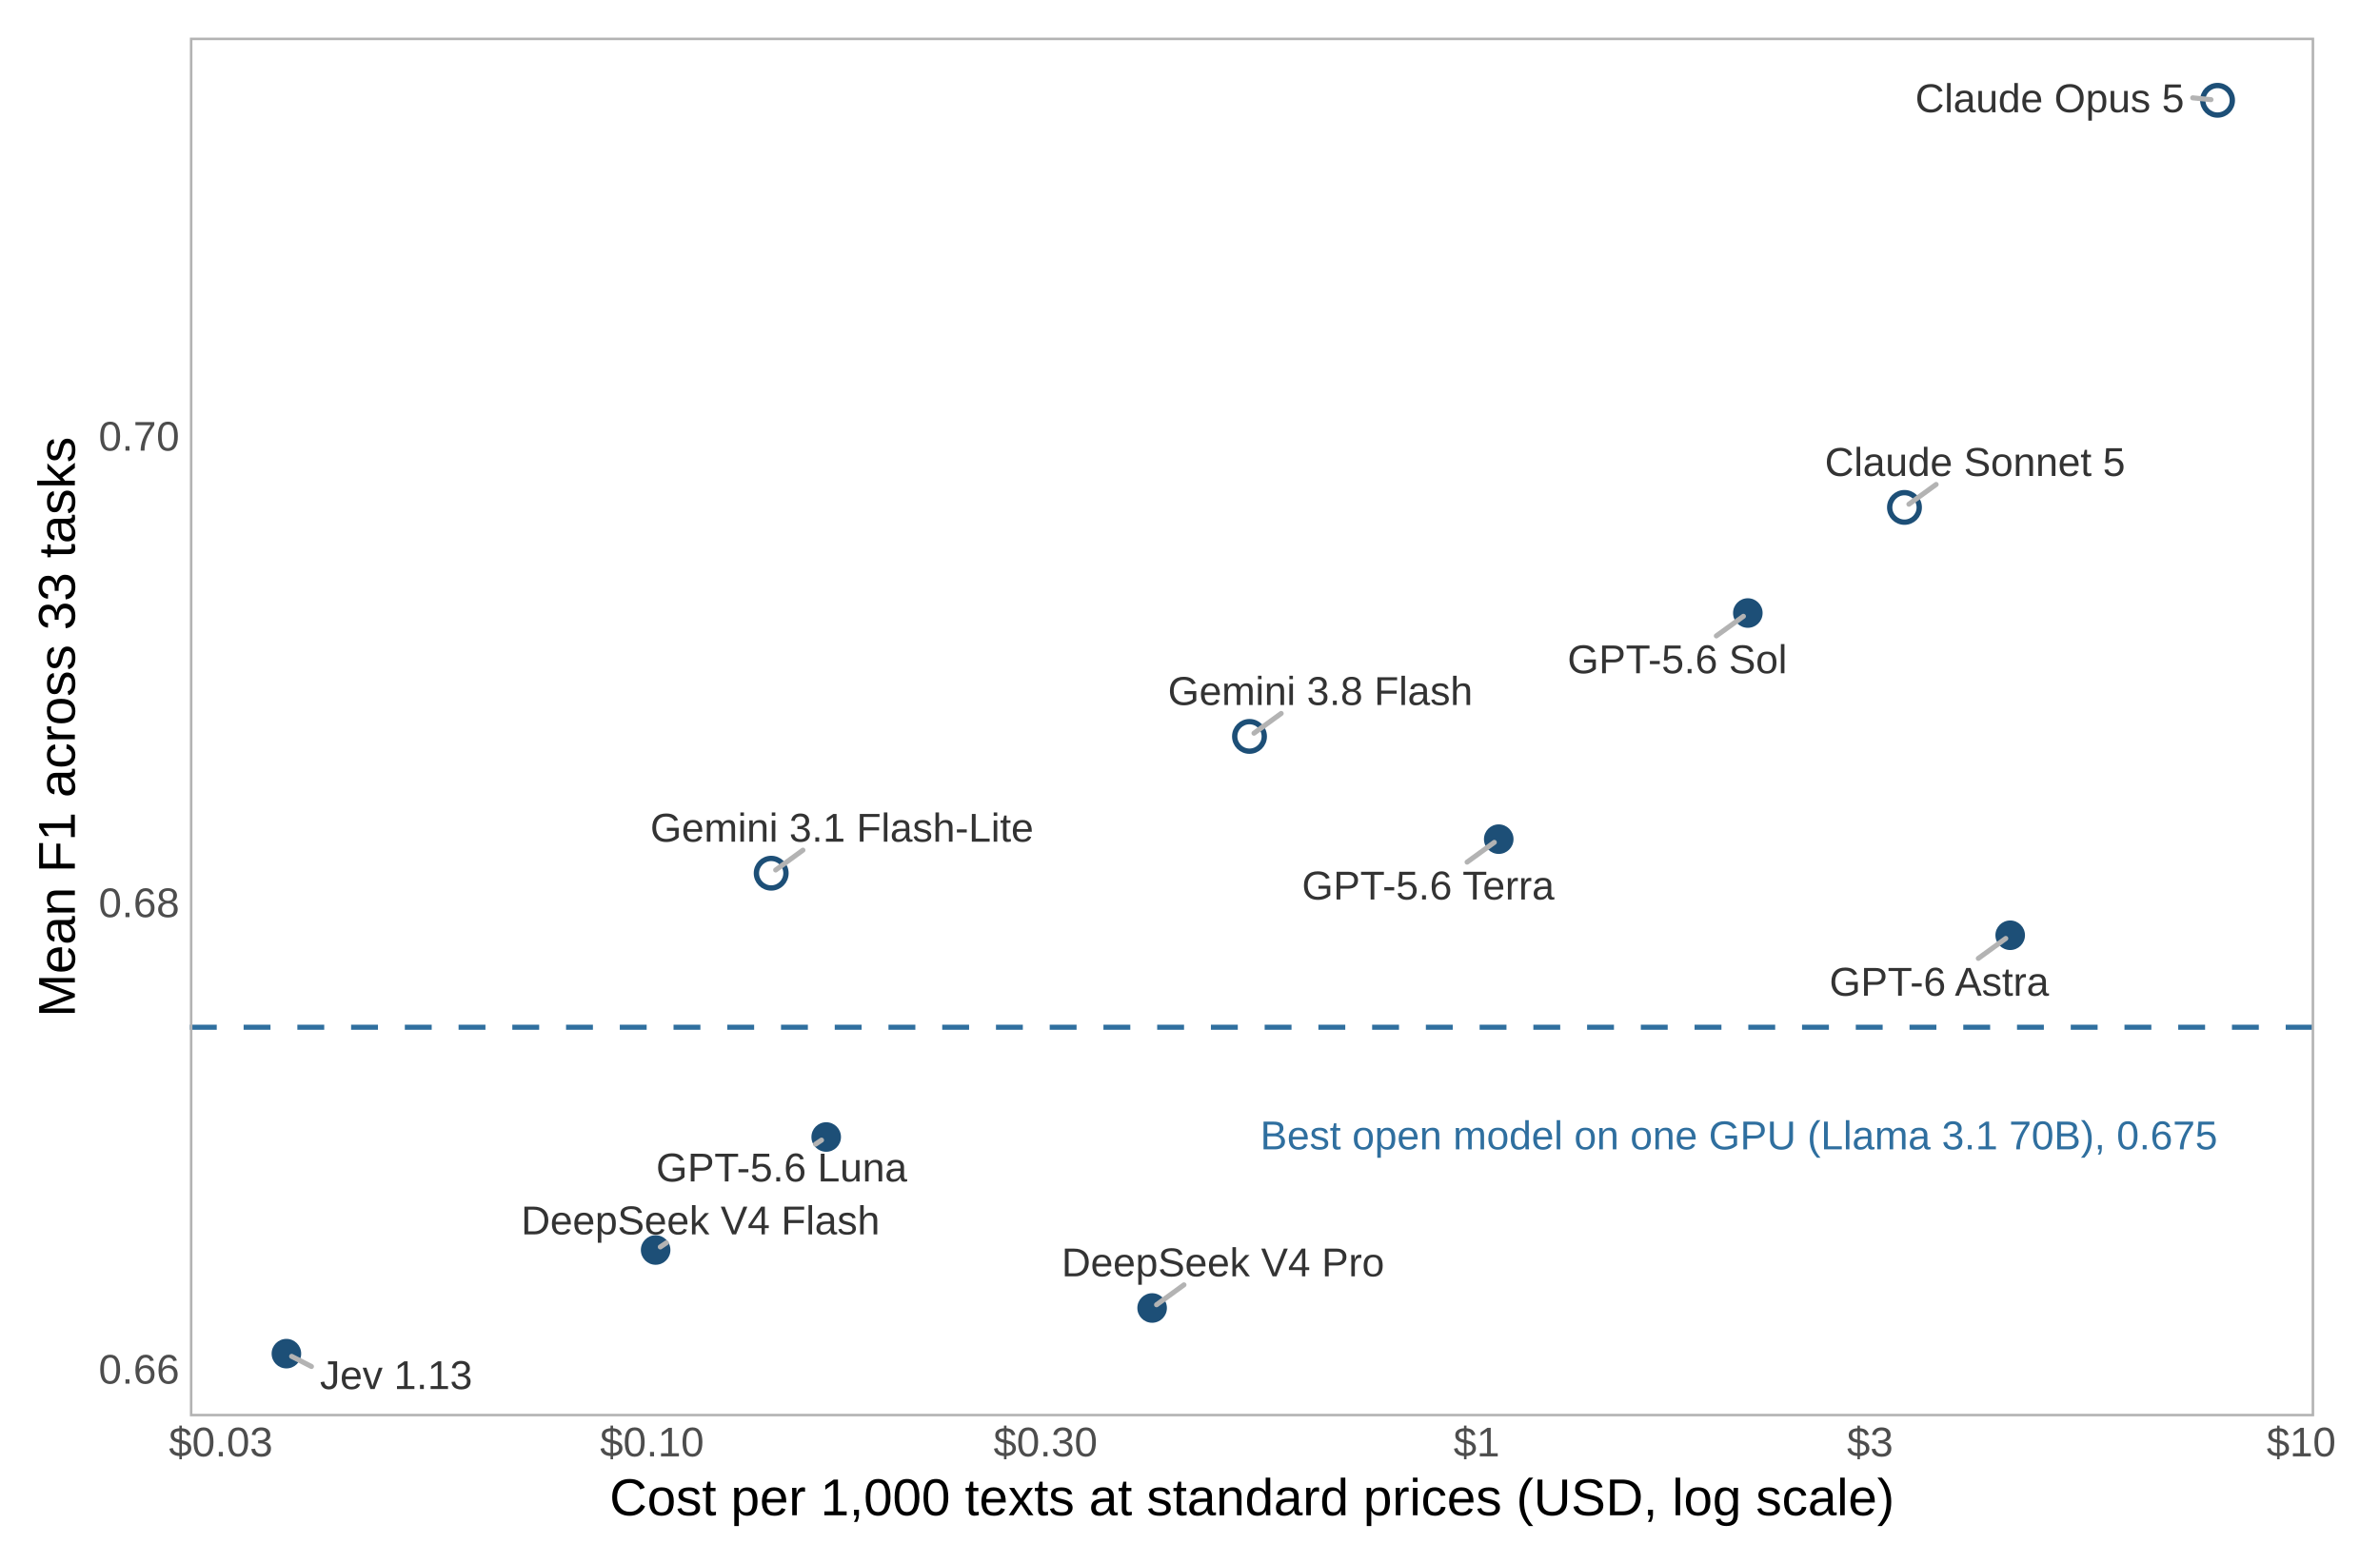
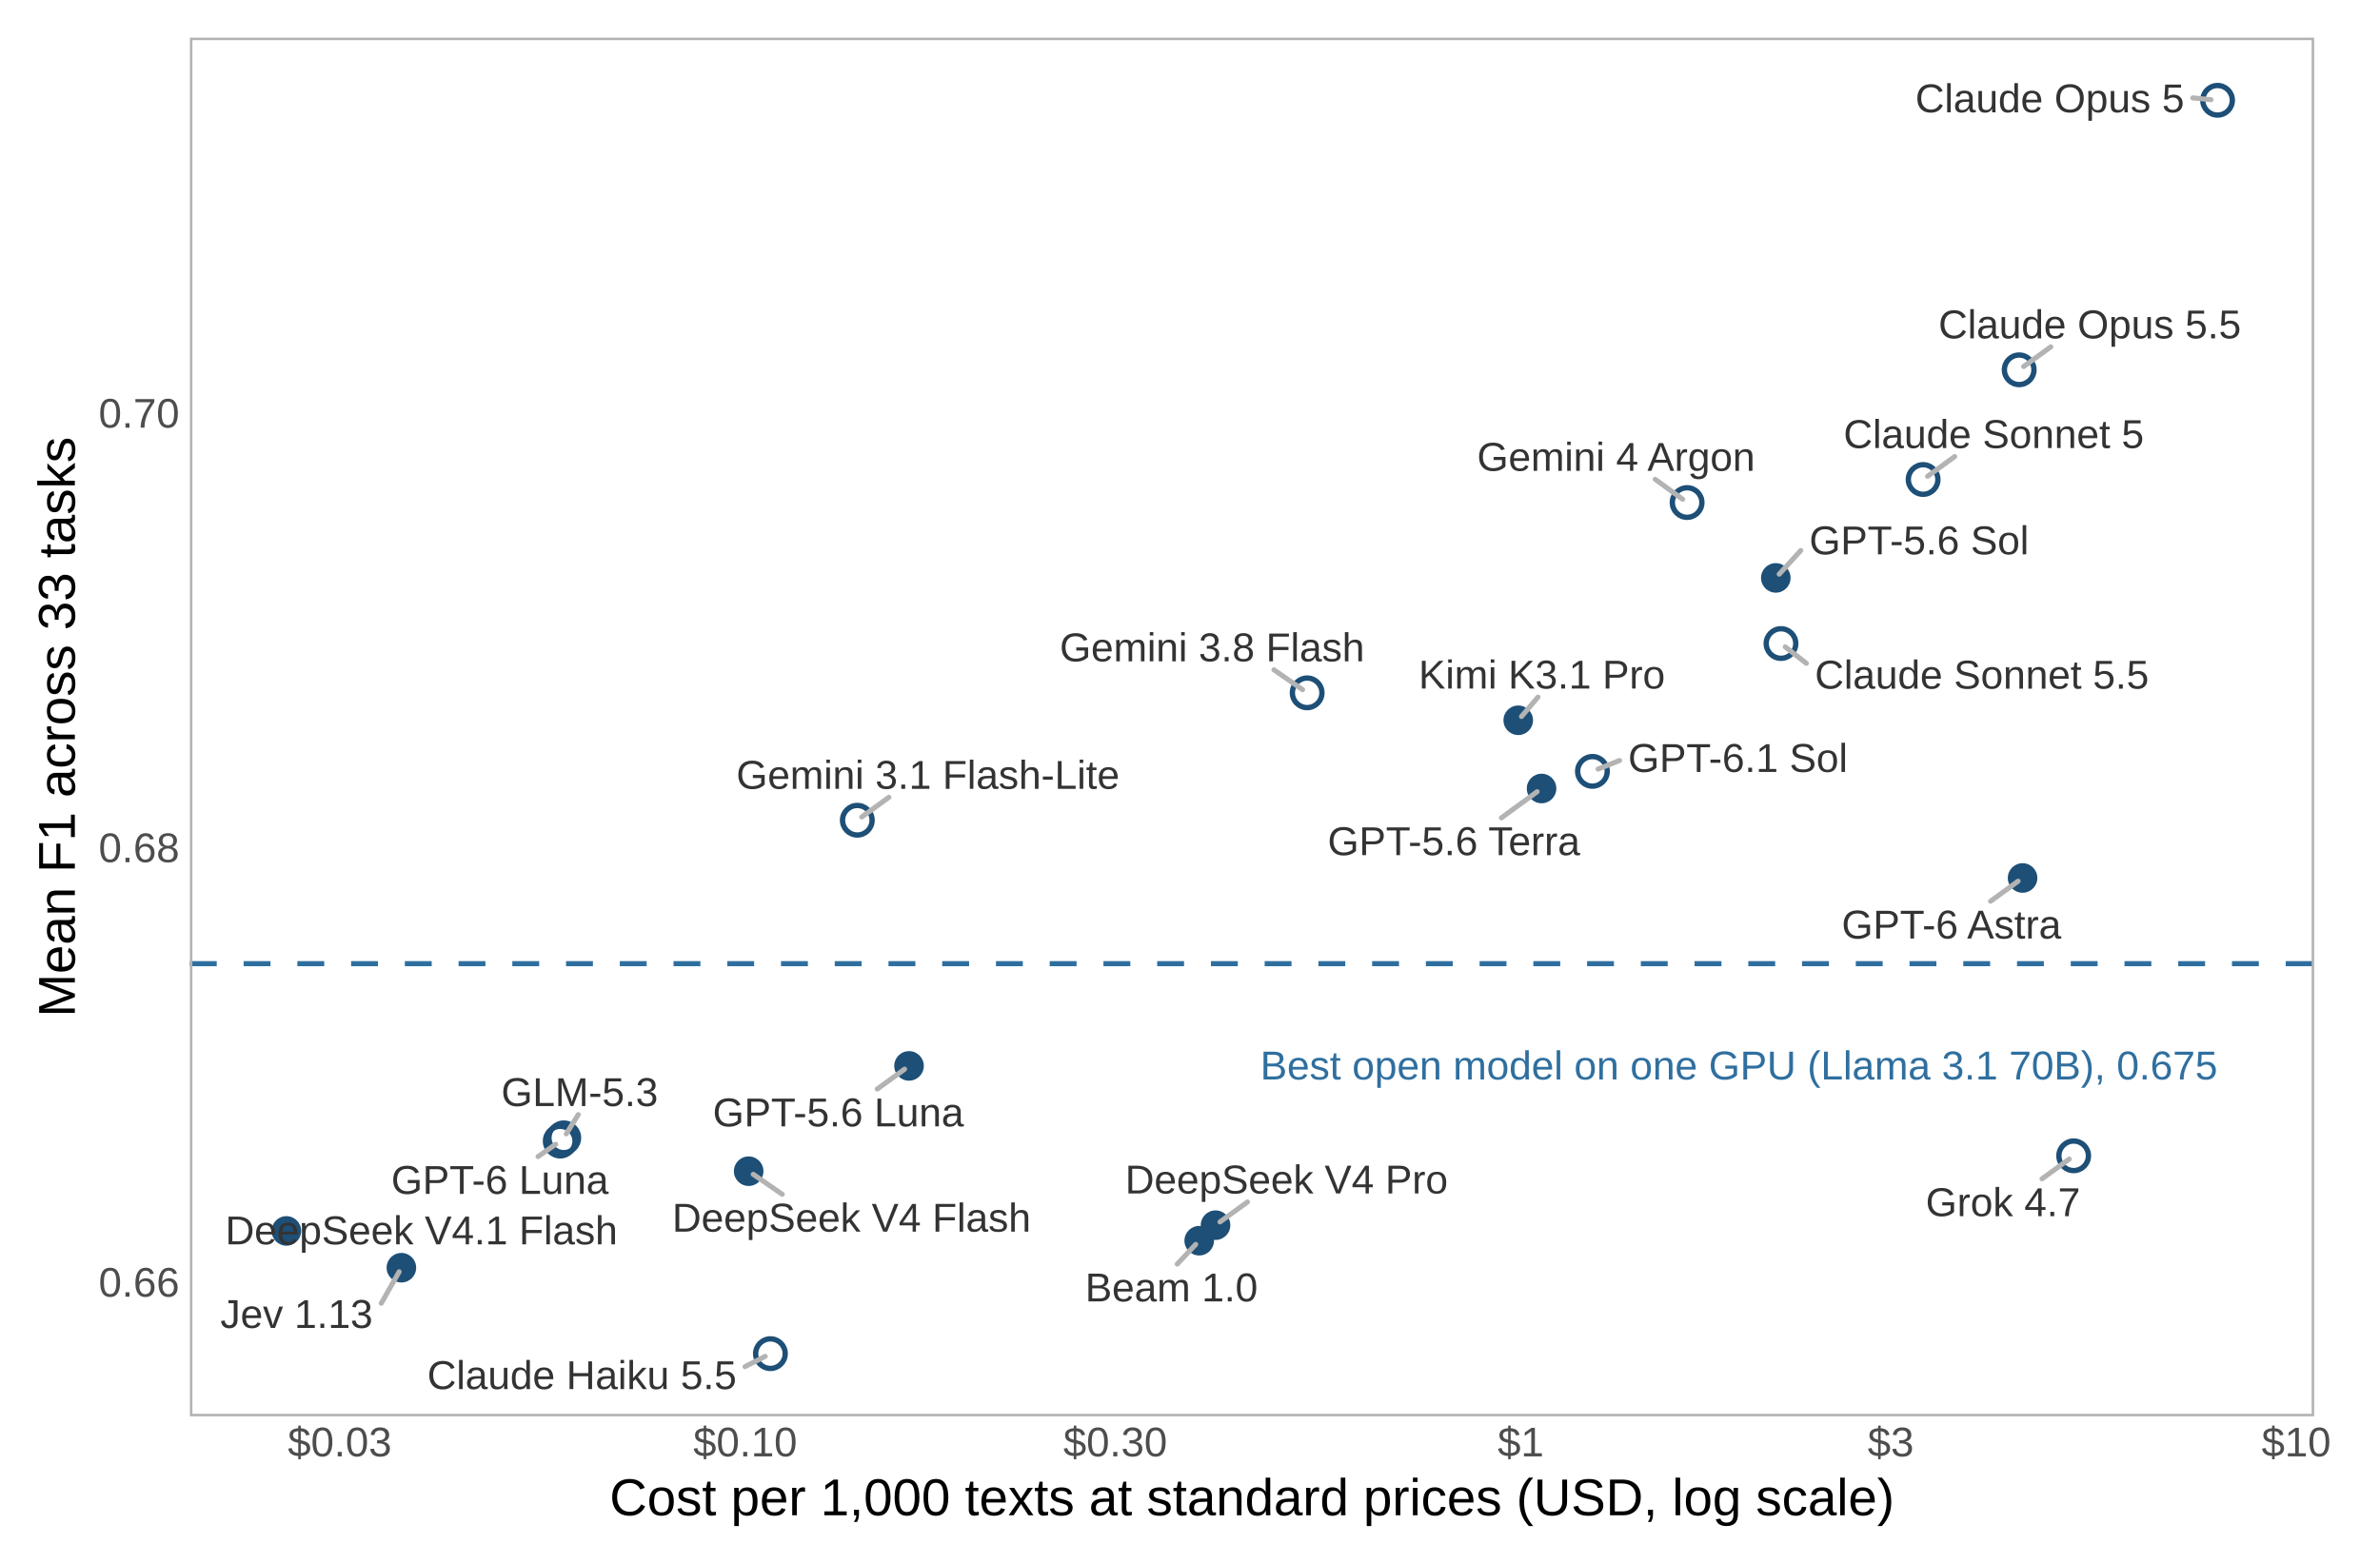
<svg xmlns="http://www.w3.org/2000/svg" width="504.00pt" height="331.20pt" viewBox="0 0 504.00 331.20">
  <g class="svglite">
    <defs>
      <style type="text/css">
    .svglite line, .svglite polyline, .svglite polygon, .svglite path, .svglite rect, .svglite circle {
      fill: none;
      stroke: #000000;
      stroke-linecap: round;
      stroke-linejoin: round;
      stroke-miterlimit: 10.00;
    }
    .svglite text {
      white-space: pre;
    }
    .svglite g.glyphgroup path {
      fill: inherit;
      stroke: none;
    }
  </style>
    </defs>
    <rect width="100%" height="100%" style="stroke: none; fill: #FFFFFF;" />
    <defs>
      <clipPath id="cpMC4wMHw1MDQuMDB8MC4wMHwzMzEuMjA=">
        <rect x="0.00" y="0.00" width="504.00" height="331.20" />
      </clipPath>
    </defs>
    <g clip-path="url(#cpMC4wMHw1MDQuMDB8MC4wMHwzMzEuMjA=)">
      <rect x="0.00" y="0.00" width="504.00" height="331.20" style="stroke-width: 1.07; stroke: #FFFFFF; fill: #FFFFFF;" />
    </g>
    <defs>
      <clipPath id="cpNDAuMjF8NDkwLjA1fDcuOTd8Mjk5Ljk1">
        <rect x="40.21" y="7.97" width="449.85" height="291.98" />
      </clipPath>
    </defs>
    <g clip-path="url(#cpNDAuMjF8NDkwLjA1fDcuOTd8Mjk5Ljk1)">
      <rect x="40.21" y="7.97" width="449.85" height="291.98" style="stroke-width: 1.07; stroke: none; fill: #FFFFFF;" />
-       <line x1="40.21" y1="217.55" x2="490.05" y2="217.55" style="stroke-width: 1.07; stroke: #2F6F9F; stroke-dasharray: 5.69,5.69; stroke-linecap: butt;" />
-       <text x="469.60" y="243.42" text-anchor="end" style="font-size: 8.54px;fill: #2F6F9F; font-family: &quot;Arial&quot;;" textLength="202.69px" lengthAdjust="spacingAndGlyphs">Best open model on one GPU (Llama 3.1 70B), 0.675</text>
+       <line x1="40.21" y1="204.09" x2="490.05" y2="204.09" style="stroke-width: 1.07; stroke: #2F6F9F; stroke-dasharray: 5.69,5.69; stroke-linecap: butt;" />
+       <text x="469.60" y="228.61" text-anchor="end" style="font-size: 8.54px;fill: #2F6F9F; font-family: &quot;Arial&quot;;" textLength="202.69px" lengthAdjust="spacingAndGlyphs">Best open model on one GPU (Llama 3.1 70B), 0.675</text>
      <circle cx="469.60" cy="21.24" r="3.13" style="stroke-width: 1.13; stroke: #1D4F77;" />
-       <circle cx="403.30" cy="107.46" r="3.13" style="stroke-width: 1.13; stroke: #1D4F77;" />
-       <circle cx="370.13" cy="129.83" r="3.13" style="stroke-width: 1.13; stroke: none; fill: #1D4F77;" />
-       <circle cx="264.60" cy="155.96" r="3.13" style="stroke-width: 1.13; stroke: #1D4F77;" />
-       <circle cx="317.38" cy="177.72" r="3.13" style="stroke-width: 1.13; stroke: none; fill: #1D4F77;" />
-       <circle cx="163.31" cy="184.93" r="3.13" style="stroke-width: 1.13; stroke: #1D4F77;" />
-       <circle cx="425.69" cy="198.07" r="3.13" style="stroke-width: 1.13; stroke: none; fill: #1D4F77;" />
-       <circle cx="174.96" cy="240.80" r="3.13" style="stroke-width: 1.13; stroke: none; fill: #1D4F77;" />
-       <circle cx="138.84" cy="264.73" r="3.13" style="stroke-width: 1.13; stroke: none; fill: #1D4F77;" />
-       <circle cx="243.98" cy="277.01" r="3.13" style="stroke-width: 1.13; stroke: none; fill: #1D4F77;" />
-       <circle cx="60.65" cy="286.68" r="3.13" style="stroke-width: 1.13; stroke: none; fill: #1D4F77;" />
-       <line x1="464.34" y1="20.72" x2="468.21" y2="21.10" style="stroke-width: 1.07; stroke: #B3B3B3;" />
-       <line x1="410.00" y1="102.60" x2="404.24" y2="106.78" style="stroke-width: 1.07; stroke: #B3B3B3;" />
-       <line x1="363.46" y1="134.67" x2="369.19" y2="130.52" style="stroke-width: 1.07; stroke: #B3B3B3;" />
-       <line x1="271.31" y1="151.10" x2="265.55" y2="155.28" style="stroke-width: 1.07; stroke: #B3B3B3;" />
-       <line x1="310.68" y1="182.58" x2="316.44" y2="178.40" style="stroke-width: 1.07; stroke: #B3B3B3;" />
-       <line x1="170.03" y1="180.05" x2="164.26" y2="184.25" style="stroke-width: 1.07; stroke: #B3B3B3;" />
-       <line x1="418.94" y1="202.97" x2="424.75" y2="198.75" style="stroke-width: 1.07; stroke: #B3B3B3;" />
-       <line x1="172.71" y1="242.31" x2="173.97" y2="241.46" style="stroke-width: 1.07; stroke: #B3B3B3;" />
-       <line x1="141.11" y1="263.22" x2="139.83" y2="264.08" style="stroke-width: 1.07; stroke: #B3B3B3;" />
-       <line x1="250.72" y1="272.11" x2="244.92" y2="276.32" style="stroke-width: 1.07; stroke: #B3B3B3;" />
-       <line x1="65.95" y1="289.40" x2="61.76" y2="287.25" style="stroke-width: 1.07; stroke: #B3B3B3;" />
-       <text x="434.06" y="23.77" text-anchor="middle" style="font-size: 8.54px;fill: #333333; font-family: &quot;Arial&quot;;" textLength="56.95px" lengthAdjust="spacingAndGlyphs">Claude Opus 5</text>
-       <text x="418.24" y="100.80" text-anchor="middle" style="font-size: 8.54px;fill: #333333; font-family: &quot;Arial&quot;;" textLength="63.61px" lengthAdjust="spacingAndGlyphs">Claude Sonnet 5</text>
-       <text x="355.19" y="142.59" text-anchor="middle" style="font-size: 8.54px;fill: #333333; font-family: &quot;Arial&quot;;" textLength="46.50px" lengthAdjust="spacingAndGlyphs">GPT-5.6 Sol</text>
-       <text x="279.59" y="149.30" text-anchor="middle" style="font-size: 8.54px;fill: #333333; font-family: &quot;Arial&quot;;" textLength="64.53px" lengthAdjust="spacingAndGlyphs">Gemini 3.8 Flash</text>
-       <text x="302.43" y="190.50" text-anchor="middle" style="font-size: 8.54px;fill: #333333; font-family: &quot;Arial&quot;;" textLength="53.47px" lengthAdjust="spacingAndGlyphs">GPT-5.6 Terra</text>
-       <text x="178.29" y="178.25" text-anchor="middle" style="font-size: 8.54px;fill: #333333; font-family: &quot;Arial&quot;;" textLength="81.14px" lengthAdjust="spacingAndGlyphs">Gemini 3.1 Flash-Lite</text>
-       <text x="410.65" y="210.88" text-anchor="middle" style="font-size: 8.54px;fill: #333333; font-family: &quot;Arial&quot;;" textLength="46.50px" lengthAdjust="spacingAndGlyphs">GPT-6 Astra</text>
-       <text x="165.52" y="250.22" text-anchor="middle" style="font-size: 8.54px;fill: #333333; font-family: &quot;Arial&quot;;" textLength="53.17px" lengthAdjust="spacingAndGlyphs">GPT-5.6 Luna</text>
-       <text x="148.33" y="261.42" text-anchor="middle" style="font-size: 8.54px;fill: #333333; font-family: &quot;Arial&quot;;" textLength="75.92px" lengthAdjust="spacingAndGlyphs">DeepSeek V4 Flash</text>
-       <text x="258.98" y="270.31" text-anchor="middle" style="font-size: 8.54px;fill: #333333; font-family: &quot;Arial&quot;;" textLength="68.33px" lengthAdjust="spacingAndGlyphs">DeepSeek V4 Pro</text>
-       <text x="83.89" y="294.18" text-anchor="middle" style="font-size: 8.54px;fill: #333333; font-family: &quot;Arial&quot;;" textLength="32.28px" lengthAdjust="spacingAndGlyphs">Jev 1.13</text>
+       <circle cx="407.25" cy="101.55" r="3.13" style="stroke-width: 1.13; stroke: #1D4F77;" />
+       <circle cx="376.05" cy="122.39" r="3.13" style="stroke-width: 1.13; stroke: none; fill: #1D4F77;" />
+       <circle cx="276.81" cy="146.73" r="3.13" style="stroke-width: 1.13; stroke: #1D4F77;" />
+       <circle cx="326.45" cy="166.99" r="3.13" style="stroke-width: 1.13; stroke: none; fill: #1D4F77;" />
+       <circle cx="181.55" cy="173.71" r="3.13" style="stroke-width: 1.13; stroke: #1D4F77;" />
+       <circle cx="428.31" cy="185.94" r="3.13" style="stroke-width: 1.13; stroke: none; fill: #1D4F77;" />
+       <circle cx="192.50" cy="225.74" r="3.13" style="stroke-width: 1.13; stroke: none; fill: #1D4F77;" />
+       <circle cx="158.54" cy="248.04" r="3.13" style="stroke-width: 1.13; stroke: none; fill: #1D4F77;" />
+       <circle cx="257.41" cy="259.47" r="3.13" style="stroke-width: 1.13; stroke: none; fill: #1D4F77;" />
+       <circle cx="85.00" cy="268.48" r="3.13" style="stroke-width: 1.13; stroke: none; fill: #1D4F77;" />
+       <circle cx="427.59" cy="78.32" r="3.13" style="stroke-width: 1.13; stroke: #1D4F77;" />
+       <circle cx="377.15" cy="136.29" r="3.13" style="stroke-width: 1.13; stroke: #1D4F77;" />
+       <circle cx="163.15" cy="286.68" r="3.13" style="stroke-width: 1.13; stroke: #1D4F77;" />
+       <circle cx="337.22" cy="163.36" r="3.13" style="stroke-width: 1.13; stroke: #1D4F77;" />
+       <circle cx="118.64" cy="241.66" r="3.13" style="stroke-width: 1.13; stroke: #1D4F77;" />
+       <circle cx="357.27" cy="106.43" r="3.13" style="stroke-width: 1.13; stroke: #1D4F77;" />
+       <circle cx="439.13" cy="244.78" r="3.13" style="stroke-width: 1.13; stroke: #1D4F77;" />
+       <circle cx="119.38" cy="240.98" r="3.13" style="stroke-width: 1.13; stroke: #1D4F77;" />
+       <circle cx="321.51" cy="152.54" r="3.13" style="stroke-width: 1.13; stroke: none; fill: #1D4F77;" />
+       <circle cx="60.65" cy="260.69" r="3.13" style="stroke-width: 1.13; stroke: none; fill: #1D4F77;" />
+       <circle cx="253.95" cy="262.76" r="3.13" style="stroke-width: 1.13; stroke: none; fill: #1D4F77;" />
+       <line x1="464.36" y1="20.73" x2="468.21" y2="21.11" style="stroke-width: 1.07; stroke: #B3B3B3;" />
+       <line x1="413.94" y1="96.69" x2="408.19" y2="100.87" style="stroke-width: 1.07; stroke: #B3B3B3;" />
+       <line x1="381.34" y1="116.59" x2="376.77" y2="121.60" style="stroke-width: 1.07; stroke: #B3B3B3;" />
+       <line x1="269.78" y1="141.86" x2="275.84" y2="146.06" style="stroke-width: 1.07; stroke: #B3B3B3;" />
+       <line x1="317.94" y1="173.20" x2="325.51" y2="167.67" style="stroke-width: 1.07; stroke: #B3B3B3;" />
+       <line x1="188.23" y1="168.86" x2="182.49" y2="173.02" style="stroke-width: 1.07; stroke: #B3B3B3;" />
+       <line x1="421.54" y1="190.86" x2="427.36" y2="186.62" style="stroke-width: 1.07; stroke: #B3B3B3;" />
+       <line x1="185.77" y1="230.64" x2="191.56" y2="226.43" style="stroke-width: 1.07; stroke: #B3B3B3;" />
+       <line x1="165.65" y1="252.93" x2="159.51" y2="248.70" style="stroke-width: 1.07; stroke: #B3B3B3;" />
+       <line x1="264.17" y1="254.56" x2="258.35" y2="258.78" style="stroke-width: 1.07; stroke: #B3B3B3;" />
+       <line x1="80.74" y1="276.01" x2="84.52" y2="269.34" style="stroke-width: 1.07; stroke: #B3B3B3;" />
+       <line x1="434.28" y1="73.46" x2="428.53" y2="77.63" style="stroke-width: 1.07; stroke: #B3B3B3;" />
+       <line x1="382.52" y1="140.48" x2="378.05" y2="137.00" style="stroke-width: 1.07; stroke: #B3B3B3;" />
+       <line x1="157.77" y1="289.43" x2="162.04" y2="287.25" style="stroke-width: 1.07; stroke: #B3B3B3;" />
+       <line x1="342.97" y1="161.06" x2="338.42" y2="162.88" style="stroke-width: 1.07; stroke: #B3B3B3;" />
+       <line x1="113.94" y1="244.94" x2="117.68" y2="242.33" style="stroke-width: 1.07; stroke: #B3B3B3;" />
+       <line x1="350.51" y1="101.51" x2="356.33" y2="105.74" style="stroke-width: 1.07; stroke: #B3B3B3;" />
+       <line x1="432.43" y1="249.65" x2="438.19" y2="245.47" style="stroke-width: 1.07; stroke: #B3B3B3;" />
+       <line x1="122.46" y1="236.05" x2="119.91" y2="240.13" style="stroke-width: 1.07; stroke: #B3B3B3;" />
+       <line x1="325.69" y1="147.63" x2="322.20" y2="151.74" style="stroke-width: 1.07; stroke: #B3B3B3;" />
+       <line x1="249.30" y1="267.71" x2="253.21" y2="263.54" style="stroke-width: 1.07; stroke: #B3B3B3;" />
+       <text x="434.08" y="23.79" text-anchor="middle" style="font-size: 8.54px;fill: #333333; font-family: &quot;Arial&quot;;" textLength="56.95px" lengthAdjust="spacingAndGlyphs">Claude Opus 5</text>
+       <text x="422.20" y="94.89" text-anchor="middle" style="font-size: 8.54px;fill: #333333; font-family: &quot;Arial&quot;;" textLength="63.61px" lengthAdjust="spacingAndGlyphs">Claude Sonnet 5</text>
+       <text x="406.39" y="117.40" text-anchor="middle" style="font-size: 8.54px;fill: #333333; font-family: &quot;Arial&quot;;" textLength="46.50px" lengthAdjust="spacingAndGlyphs">GPT-5.6 Sol</text>
+       <text x="256.68" y="140.06" text-anchor="middle" style="font-size: 8.54px;fill: #333333; font-family: &quot;Arial&quot;;" textLength="64.53px" lengthAdjust="spacingAndGlyphs">Gemini 3.8 Flash</text>
+       <text x="307.88" y="181.11" text-anchor="middle" style="font-size: 8.54px;fill: #333333; font-family: &quot;Arial&quot;;" textLength="53.47px" lengthAdjust="spacingAndGlyphs">GPT-5.6 Terra</text>
+       <text x="196.50" y="167.06" text-anchor="middle" style="font-size: 8.54px;fill: #333333; font-family: &quot;Arial&quot;;" textLength="81.14px" lengthAdjust="spacingAndGlyphs">Gemini 3.1 Flash-Lite</text>
+       <text x="413.25" y="198.77" text-anchor="middle" style="font-size: 8.54px;fill: #333333; font-family: &quot;Arial&quot;;" textLength="46.50px" lengthAdjust="spacingAndGlyphs">GPT-6 Astra</text>
+       <text x="177.52" y="238.55" text-anchor="middle" style="font-size: 8.54px;fill: #333333; font-family: &quot;Arial&quot;;" textLength="53.17px" lengthAdjust="spacingAndGlyphs">GPT-5.6 Luna</text>
+       <text x="180.32" y="260.84" text-anchor="middle" style="font-size: 8.54px;fill: #333333; font-family: &quot;Arial&quot;;" textLength="75.92px" lengthAdjust="spacingAndGlyphs">DeepSeek V4 Flash</text>
+       <text x="272.44" y="252.76" text-anchor="middle" style="font-size: 8.54px;fill: #333333; font-family: &quot;Arial&quot;;" textLength="68.33px" lengthAdjust="spacingAndGlyphs">DeepSeek V4 Pro</text>
+       <text x="62.80" y="281.24" text-anchor="middle" style="font-size: 8.54px;fill: #333333; font-family: &quot;Arial&quot;;" textLength="32.28px" lengthAdjust="spacingAndGlyphs">Jev 1.13</text>
+       <text x="442.54" y="71.66" text-anchor="middle" style="font-size: 8.54px;fill: #333333; font-family: &quot;Arial&quot;;" textLength="64.08px" lengthAdjust="spacingAndGlyphs">Claude Opus 5.5</text>
+       <text x="419.69" y="145.85" text-anchor="middle" style="font-size: 8.54px;fill: #333333; font-family: &quot;Arial&quot;;" textLength="70.73px" lengthAdjust="spacingAndGlyphs">Claude Sonnet 5.5</text>
+       <text x="123.23" y="294.19" text-anchor="middle" style="font-size: 8.54px;fill: #333333; font-family: &quot;Arial&quot;;" textLength="65.48px" lengthAdjust="spacingAndGlyphs">Claude Haiku 5.5</text>
+       <text x="368.02" y="163.49" text-anchor="middle" style="font-size: 8.54px;fill: #333333; font-family: &quot;Arial&quot;;" textLength="46.50px" lengthAdjust="spacingAndGlyphs">GPT-6.1 Sol</text>
+       <text x="105.86" y="252.85" text-anchor="middle" style="font-size: 8.54px;fill: #333333; font-family: &quot;Arial&quot;;" textLength="46.05px" lengthAdjust="spacingAndGlyphs">GPT-6 Luna</text>
+       <text x="342.22" y="99.71" text-anchor="middle" style="font-size: 8.54px;fill: #333333; font-family: &quot;Arial&quot;;" textLength="58.84px" lengthAdjust="spacingAndGlyphs">Gemini 4 Argon</text>
+       <text x="424.16" y="257.56" text-anchor="middle" style="font-size: 8.54px;fill: #333333; font-family: &quot;Arial&quot;;" textLength="32.75px" lengthAdjust="spacingAndGlyphs">Grok 4.7</text>
+       <text x="122.75" y="234.25" text-anchor="middle" style="font-size: 8.54px;fill: #333333; font-family: &quot;Arial&quot;;" textLength="33.22px" lengthAdjust="spacingAndGlyphs">GLM-5.3</text>
+       <text x="326.51" y="145.83" text-anchor="middle" style="font-size: 8.54px;fill: #333333; font-family: &quot;Arial&quot;;" textLength="52.17px" lengthAdjust="spacingAndGlyphs">Kimi K3.1 Pro</text>
+       <text x="89.24" y="263.53" text-anchor="middle" style="font-size: 8.54px;fill: #333333; font-family: &quot;Arial&quot;;" textLength="83.05px" lengthAdjust="spacingAndGlyphs">DeepSeek V4.1 Flash</text>
+       <text x="248.07" y="275.62" text-anchor="middle" style="font-size: 8.54px;fill: #333333; font-family: &quot;Arial&quot;;" textLength="36.55px" lengthAdjust="spacingAndGlyphs">Beam 1.0</text>
      <rect x="40.21" y="7.97" width="449.85" height="291.98" style="stroke-width: 1.07; stroke: #B3B3B3;" />
    </g>
    <g clip-path="url(#cpMC4wMHw1MDQuMDB8MC4wMHwzMzEuMjA=)">
-       <text x="38.01" y="293.04" text-anchor="end" style="font-size: 8.80px;fill: #4D4D4D; font-family: &quot;Arial&quot;;" textLength="17.11px" lengthAdjust="spacingAndGlyphs">0.66</text>
-       <text x="38.01" y="194.24" text-anchor="end" style="font-size: 8.80px;fill: #4D4D4D; font-family: &quot;Arial&quot;;" textLength="17.11px" lengthAdjust="spacingAndGlyphs">0.68</text>
-       <text x="38.01" y="95.44" text-anchor="end" style="font-size: 8.80px;fill: #4D4D4D; font-family: &quot;Arial&quot;;" textLength="17.11px" lengthAdjust="spacingAndGlyphs">0.70</text>
-       <text x="46.77" y="308.44" text-anchor="middle" style="font-size: 8.80px;fill: #4D4D4D; font-family: &quot;Arial&quot;;" textLength="22.00px" lengthAdjust="spacingAndGlyphs">$0.03</text>
-       <text x="138.08" y="308.44" text-anchor="middle" style="font-size: 8.80px;fill: #4D4D4D; font-family: &quot;Arial&quot;;" textLength="22.00px" lengthAdjust="spacingAndGlyphs">$0.10</text>
-       <text x="221.40" y="308.44" text-anchor="middle" style="font-size: 8.80px;fill: #4D4D4D; font-family: &quot;Arial&quot;;" textLength="22.00px" lengthAdjust="spacingAndGlyphs">$0.30</text>
-       <text x="312.70" y="308.44" text-anchor="middle" style="font-size: 8.80px;fill: #4D4D4D; font-family: &quot;Arial&quot;;" textLength="9.78px" lengthAdjust="spacingAndGlyphs">$1</text>
-       <text x="396.02" y="308.44" text-anchor="middle" style="font-size: 8.80px;fill: #4D4D4D; font-family: &quot;Arial&quot;;" textLength="9.78px" lengthAdjust="spacingAndGlyphs">$3</text>
-       <text x="487.33" y="308.44" text-anchor="middle" style="font-size: 8.80px;fill: #4D4D4D; font-family: &quot;Arial&quot;;" textLength="14.67px" lengthAdjust="spacingAndGlyphs">$10</text>
+       <text x="38.01" y="274.62" text-anchor="end" style="font-size: 8.80px;fill: #4D4D4D; font-family: &quot;Arial&quot;;" textLength="17.11px" lengthAdjust="spacingAndGlyphs">0.66</text>
+       <text x="38.01" y="182.59" text-anchor="end" style="font-size: 8.80px;fill: #4D4D4D; font-family: &quot;Arial&quot;;" textLength="17.11px" lengthAdjust="spacingAndGlyphs">0.68</text>
+       <text x="38.01" y="90.57" text-anchor="end" style="font-size: 8.80px;fill: #4D4D4D; font-family: &quot;Arial&quot;;" textLength="17.11px" lengthAdjust="spacingAndGlyphs">0.70</text>
+       <text x="71.95" y="308.44" text-anchor="middle" style="font-size: 8.80px;fill: #4D4D4D; font-family: &quot;Arial&quot;;" textLength="22.00px" lengthAdjust="spacingAndGlyphs">$0.03</text>
+       <text x="157.82" y="308.44" text-anchor="middle" style="font-size: 8.80px;fill: #4D4D4D; font-family: &quot;Arial&quot;;" textLength="22.00px" lengthAdjust="spacingAndGlyphs">$0.10</text>
+       <text x="236.18" y="308.44" text-anchor="middle" style="font-size: 8.80px;fill: #4D4D4D; font-family: &quot;Arial&quot;;" textLength="22.00px" lengthAdjust="spacingAndGlyphs">$0.30</text>
+       <text x="322.05" y="308.44" text-anchor="middle" style="font-size: 8.80px;fill: #4D4D4D; font-family: &quot;Arial&quot;;" textLength="9.78px" lengthAdjust="spacingAndGlyphs">$1</text>
+       <text x="400.40" y="308.44" text-anchor="middle" style="font-size: 8.80px;fill: #4D4D4D; font-family: &quot;Arial&quot;;" textLength="9.78px" lengthAdjust="spacingAndGlyphs">$3</text>
+       <text x="486.27" y="308.44" text-anchor="middle" style="font-size: 8.80px;fill: #4D4D4D; font-family: &quot;Arial&quot;;" textLength="14.67px" lengthAdjust="spacingAndGlyphs">$10</text>
      <text x="265.13" y="320.91" text-anchor="middle" style="font-size: 11.00px; font-family: &quot;Arial&quot;;" textLength="272.25px" lengthAdjust="spacingAndGlyphs">Cost per 1,000 texts at standard prices (USD, log scale)</text>
      <text transform="translate(15.85,153.96) rotate(-90)" text-anchor="middle" style="font-size: 11.00px; font-family: &quot;Arial&quot;;" textLength="122.97px" lengthAdjust="spacingAndGlyphs">Mean F1 across 33 tasks</text>
    </g>
  </g>
</svg>
